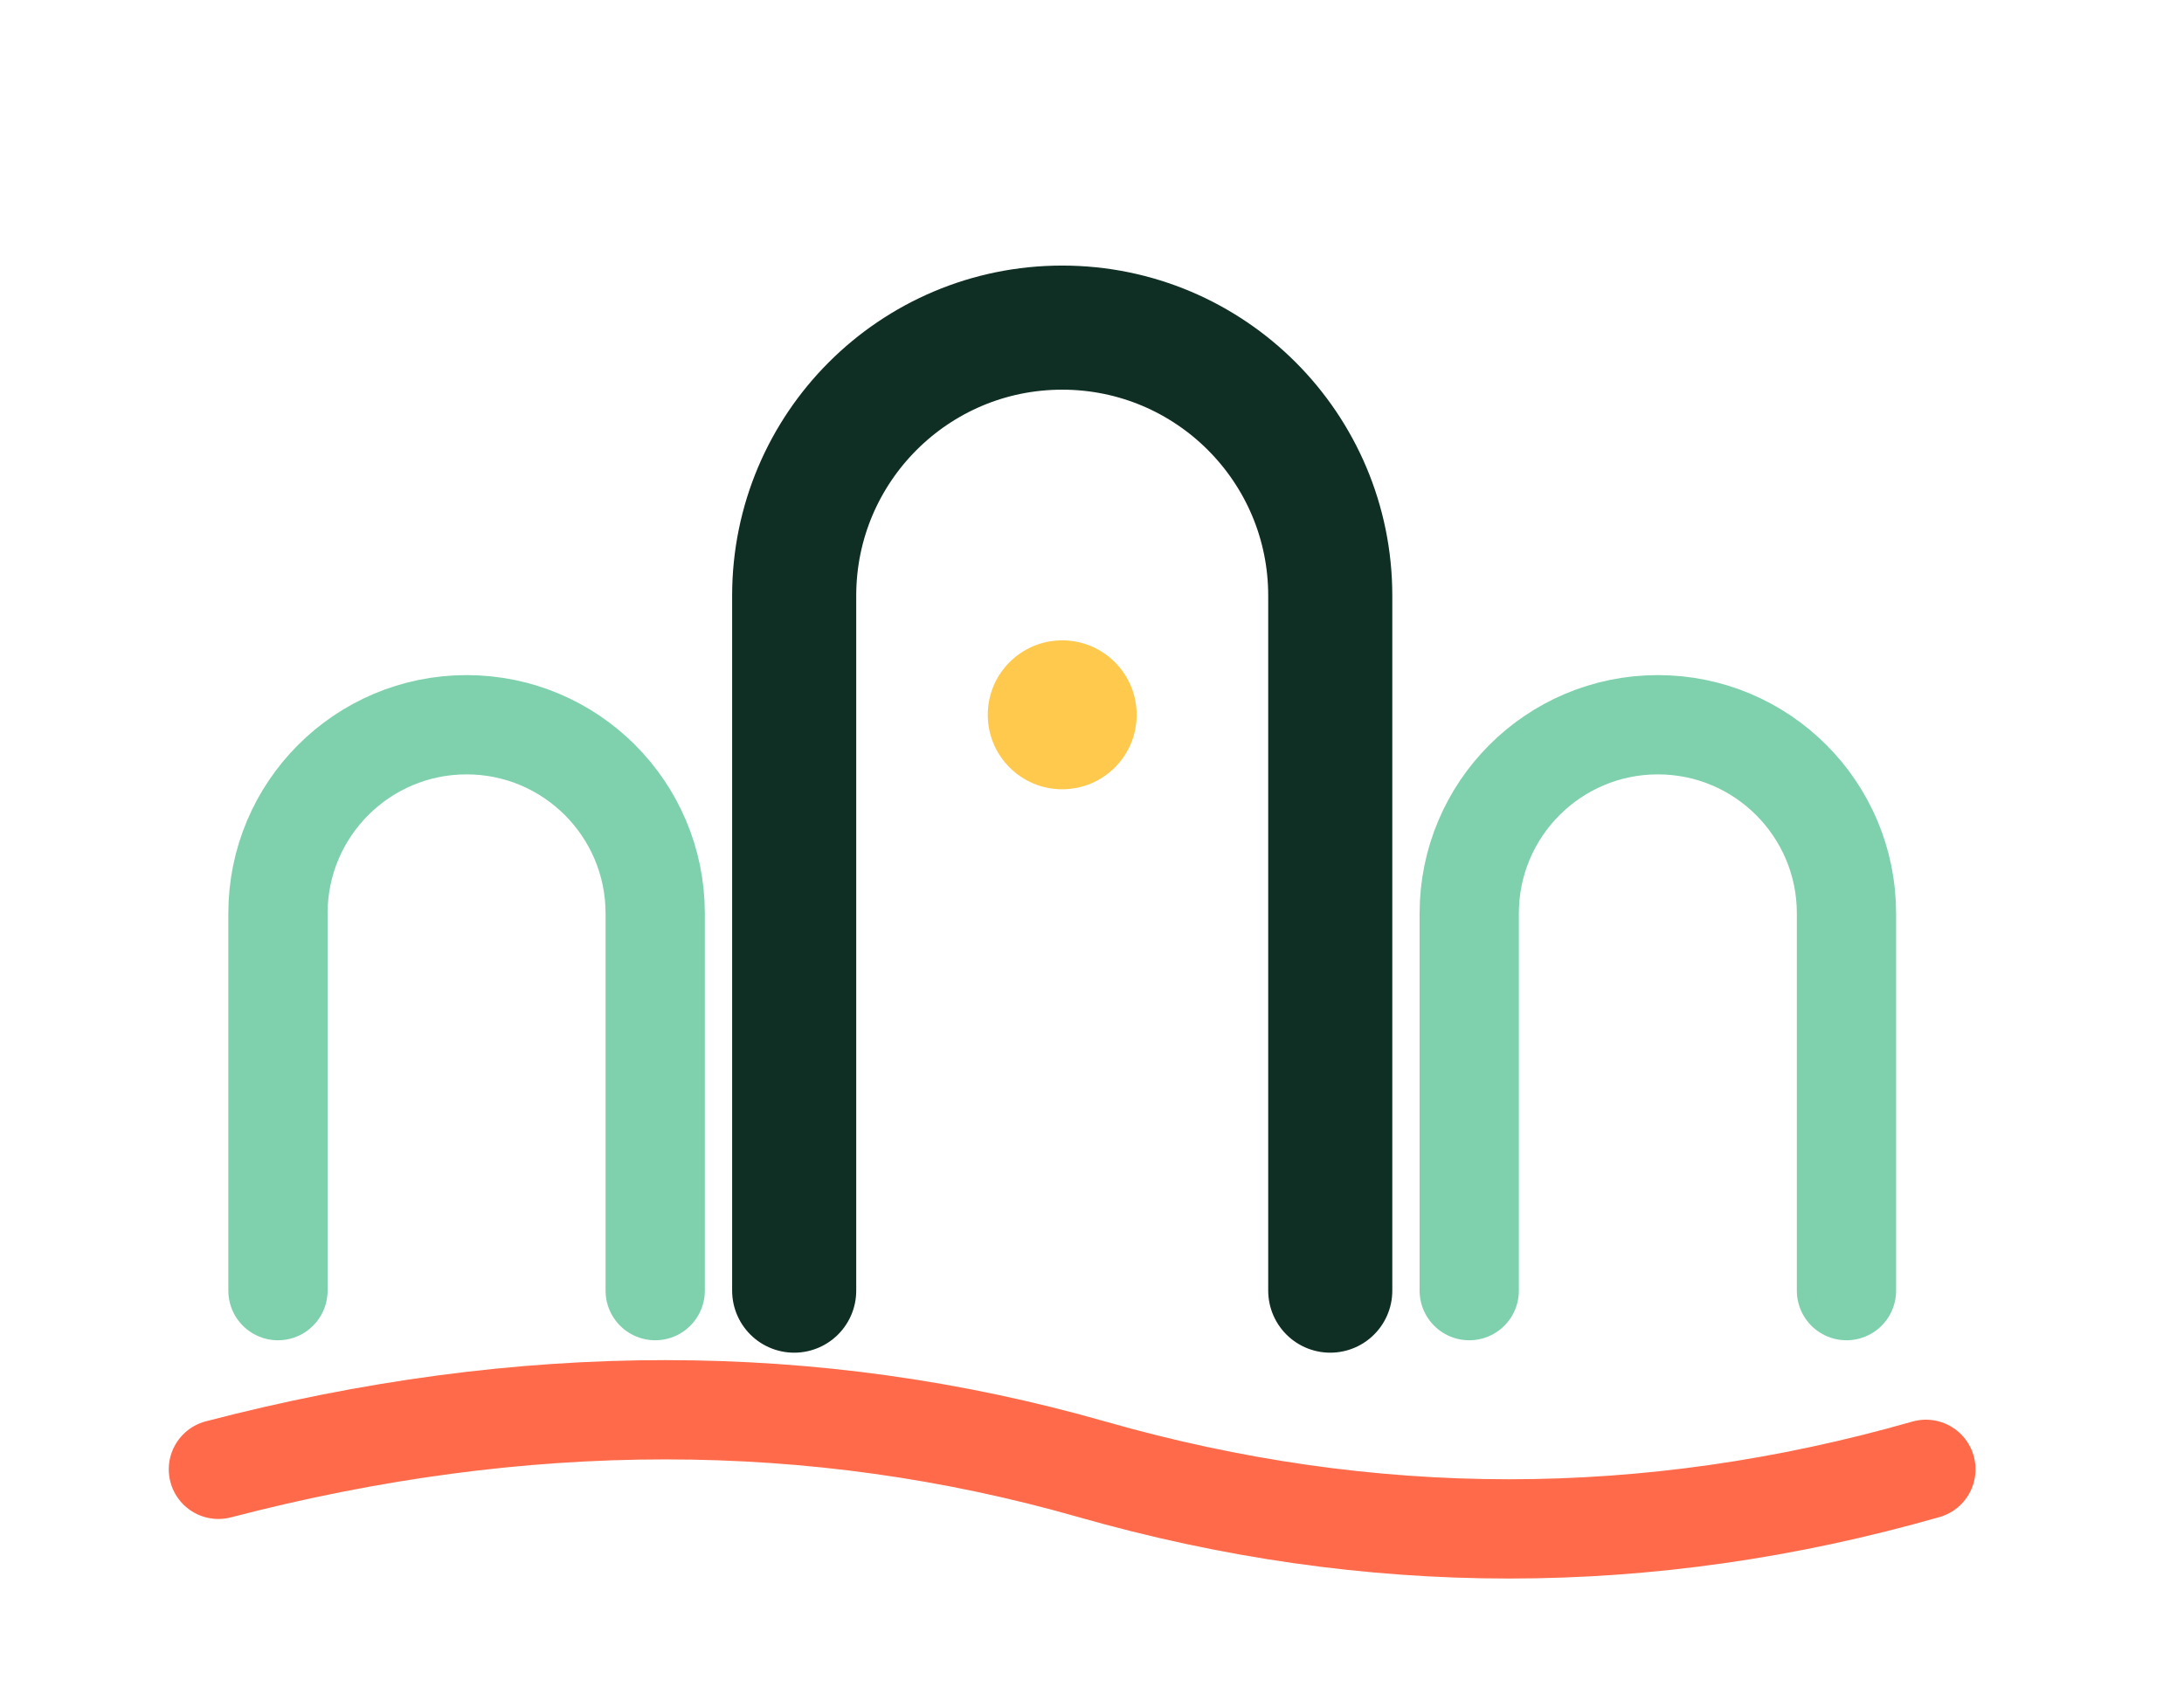
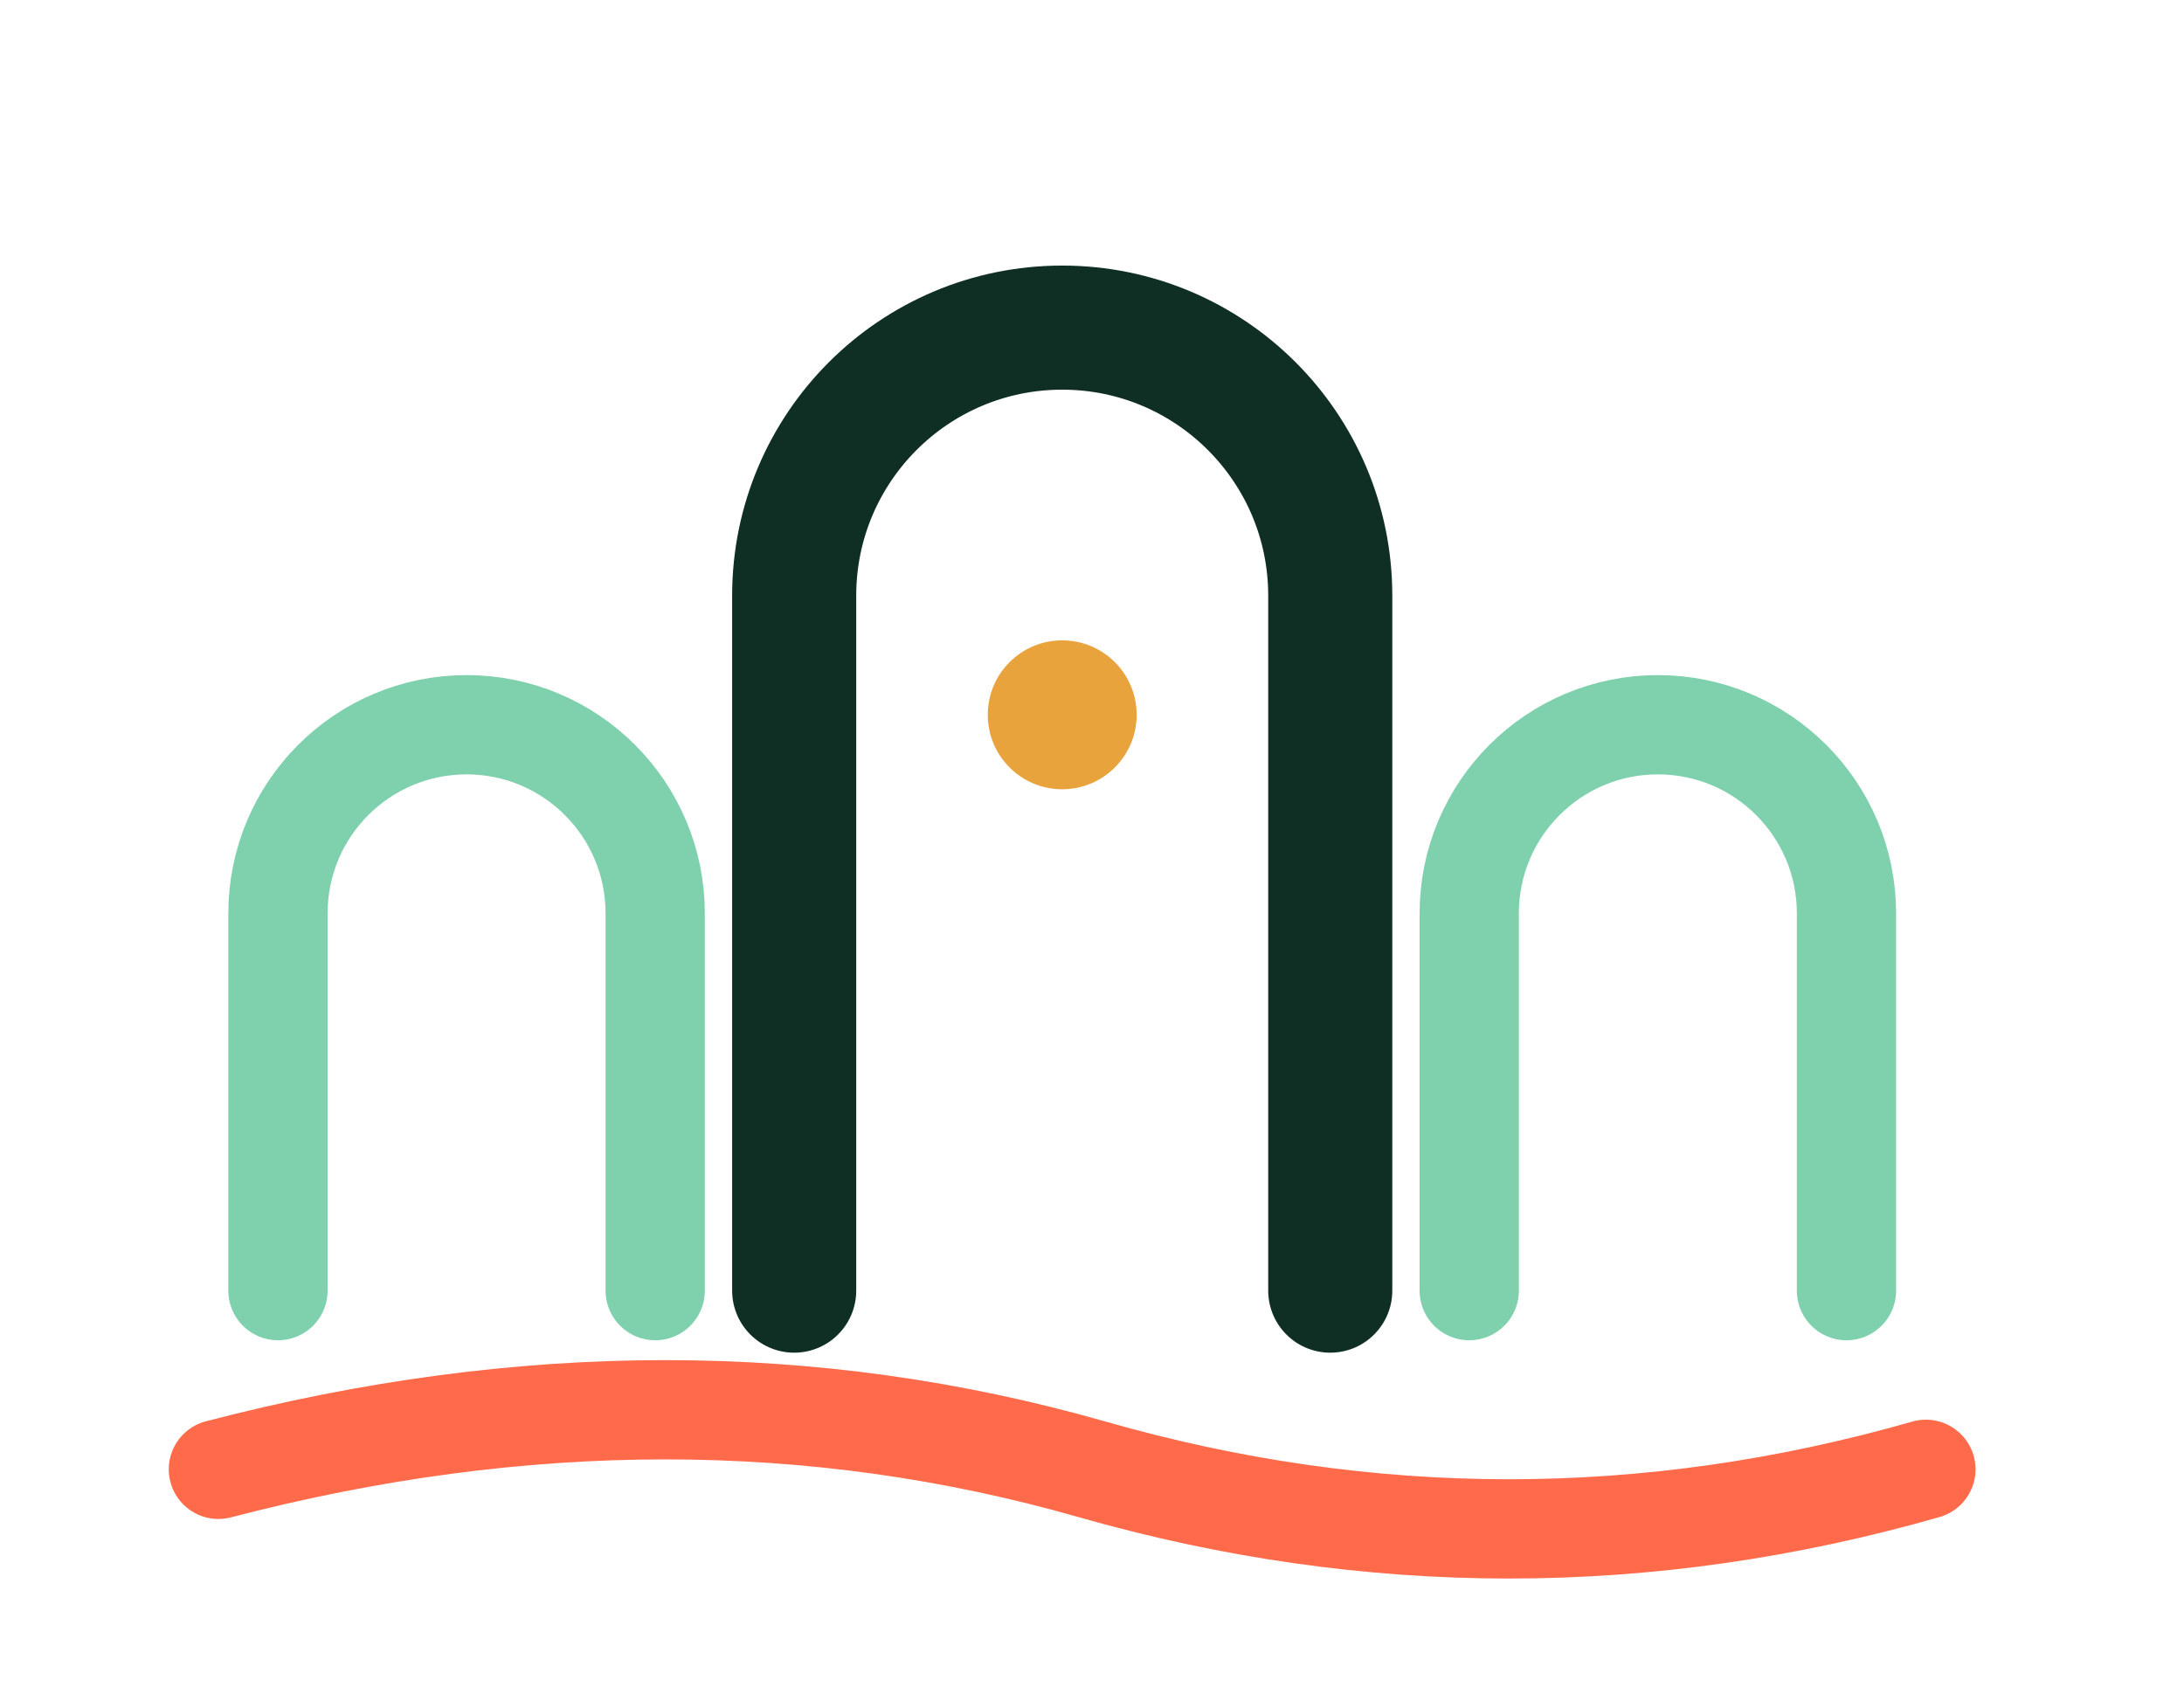
<svg xmlns="http://www.w3.org/2000/svg" viewBox="0 0 220 172">
  <g fill="none" stroke-linecap="round">
    <path d="M28 130 L28 92 A19 19 0 0 1 66 92 L66 130" stroke="#7FD1AE" stroke-width="10" />
    <path d="M80 130 L80 60 A27 27 0 0 1 134 60 L134 130" stroke="#0F2E24" stroke-width="12.5" />
    <path d="M148 130 L148 92 A19 19 0 0 1 186 92 L186 130" stroke="#7FD1AE" stroke-width="10" />
  </g>
-   <circle cx="107" cy="72" r="7.5" fill="#FFC94D" />
+   <circle cx="107" cy="72" r="7.5" fill="#E8A33D" />
  <path d="M22 148 Q68 136 110 148 T194 148" fill="none" stroke="#FF6B4A" stroke-width="10" stroke-linecap="round" />
</svg>
